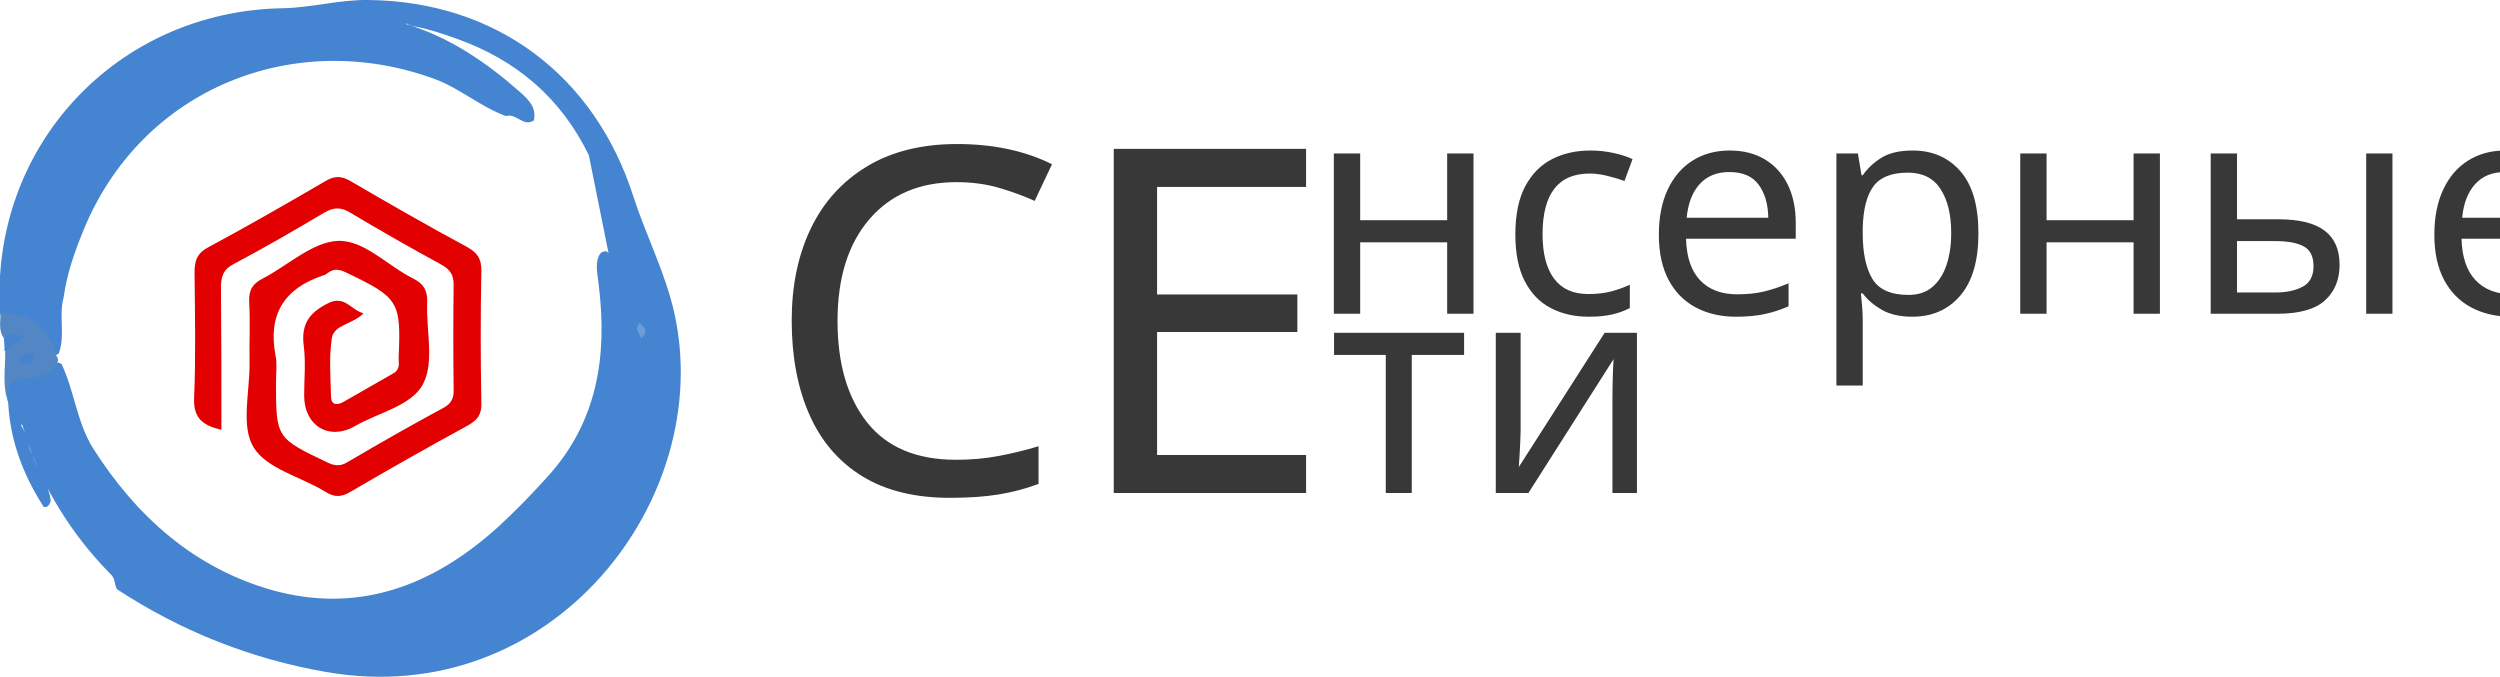
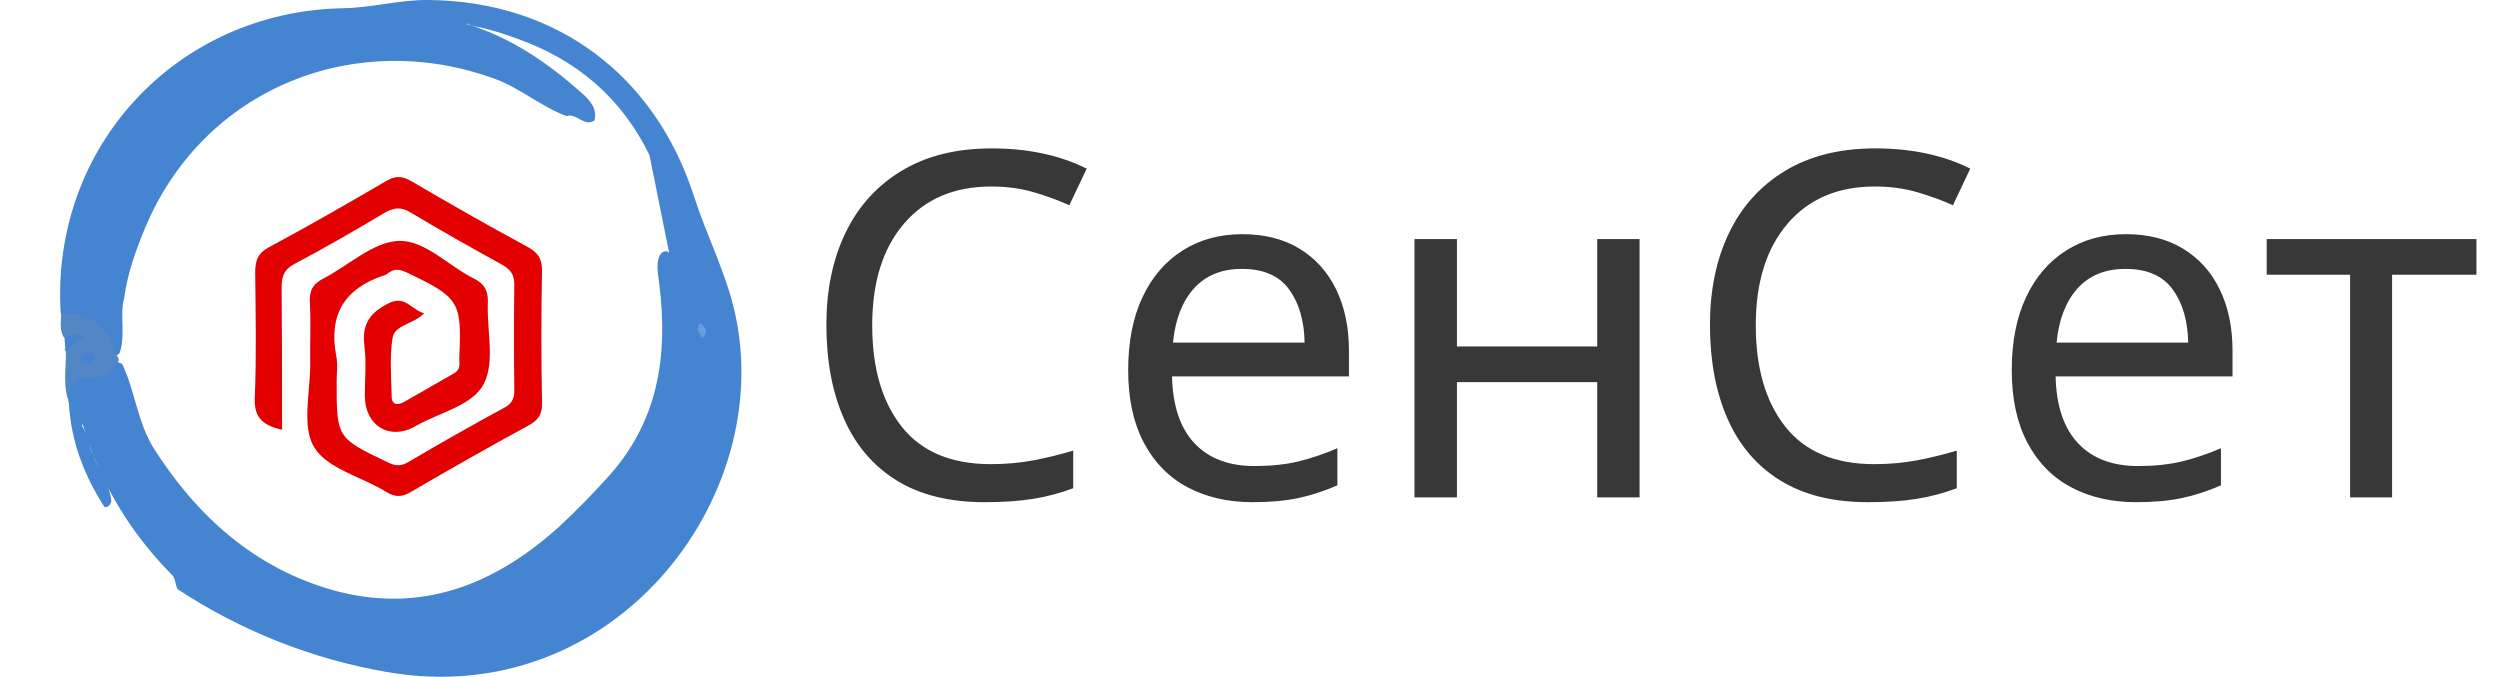
<svg xmlns="http://www.w3.org/2000/svg" version="1.1" id="Слой_1" x="0px" y="0px" width="577px" height="156.2px" viewBox="0 0 577 156.2" style="enable-background:new 0 0 577 156.2;" xml:space="preserve">
  <style type="text/css">
- 	.st0{fill:#FDFDFE;}
- 	.st1{fill:#EBEBEB;}
- 	.st2{fill:#4987D2;}
- 	.st3{fill:#4F4F4F;}
- 	.st4{fill:#FDFBFB;}
- 	.st5{fill:#E40808;}
- 	.st6{fill:#383838;}
- 	.st7{font-family:'MyriadPro-Regular';}
- 	.st8{font-size:69px;}
- 	.st9{font-size:111.255px;}
- 	.st10{fill:#4484D0;}
- 	.st11{fill:#5286C5;}
- 	.st12{fill:#4684CE;}
- 	.st13{fill:#689BD9;}
- 	.st14{fill:#6B9DDA;}
- 	.st15{fill:#E30000;}
+ 	.st0{fill:#383838;}
+ 	.st1{font-family:'NeoSansCyr-Medium';}
+ 	.st2{font-size:111.255px;}
+ 	.st3{fill:#4484D0;}
+ 	.st4{fill:#5286C5;}
+ 	.st5{fill:#4684CE;}
+ 	.st6{fill:#689BD9;}
+ 	.st7{fill:#6B9DDA;}
+ 	.st8{fill:#E30000;}
</style>
-   <text transform="matrix(1 0 0 1 301.992 72.411)" class="st6 st7 st8">нсерные </text>
-   <text transform="matrix(1 0 0 1 175.9441 113.7895)" class="st6 st7 st9">СЕ</text>
  <g>
-     <text transform="matrix(1 0 0 1 306.5239 113.7891)" class="st6 st7 st8">ти</text>
-   </g>
-   <g>
-     <path class="st10" d="M135.9,35.8c-6.5-13.3-16.8-22-30.6-26.9c-3.1-1.1-6.3-2.2-9.6-2.8c-0.4-0.1-0.9-0.2-1.3-0.4   c-0.6-0.2,0.2-0.1-0.4-0.2c-0.5-0.1-0.5,0.1-0.1,0.1c10.1,3.1,18.5,8.9,26.3,15.8c1.8,1.6,3.7,3.5,3,6.4c-2.4,1.6-4.1-1.8-6.4-1   c-5.8-2.1-10.5-6.3-16.3-8.5c-32.4-12-67.9,2-81.3,35c-2,4.9-3.8,10-4.5,15.3c-1.2,4.2,0.4,8.7-1.1,12.9c-2.1,1.9-3.1,0-3.5-1.4   c-0.9-4.1-3.3-6-7.5-5.5c-1.8,0.2-2.2-1-2.6-2.4C-2.3,33.9,26.8,2.6,65.2,1.9C71.8,1.8,78.3-0.1,85,0c29.4,0.3,52.2,17.3,61.2,45.4   c2.9,9,7.3,17.4,9.4,26.7c9.7,42.9-28.1,92.1-80.3,83c-17.3-3-33.5-9.4-48.3-19.1c-0.6-1-0.4-2.4-1.3-3.3   c-8.1-8.2-14.3-17.6-18.5-28.4c-0.8-2-1.2-4-2.1-6.3c-0.1-0.3-0.2,0.3-0.2,0.3c1.5,2,1.4,4.6,2.6,6.7c1.1,3.7,3.9,6.7,4.2,10.7   c-0.3,0.8-0.7,1.5-1.6,1.3c-4.7-7.3-7.7-15.1-8.2-23.9c-0.9-5.9-0.9-6,4.4-7c2.3-0.5,4.3-1.6,6.4-2.4c0.5-0.1,1,0,1.5,0.3   c3,6.3,3.5,13.4,7.3,19.5c10,15.7,23.3,27.6,41.3,32.7c20.1,5.6,37.3-1.1,52.3-14.7c3.9-3.6,7.6-7.4,11.2-11.4   c11.6-12.7,13.9-27.9,11.9-44.2c-0.2-2-0.7-3.9-0.3-5.9c0.3-1.1,0.7-2.1,2.1-2c3.1,2.5,1.8,6.4,2.9,9.5c0,0.9,0,1.9,0,2.8   c0,0.7,0-0.2,0,0.5c0-0.1,0-0.1,0-0.2" />
-     <path class="st11" d="M0.1,72.1c0.1,0.1,0.3,0.3,0.4,0.3c6.8-0.2,10.7,3.3,12.4,9.6c0.6,0.7,0.7,1.3,0.1,2   c-1.3,2.5-3.8,3.1-6.2,3.2c-4,0.2-5.6,2-4.8,5.9C0.4,89.1,1.3,85,1.2,81c-1.2-0.9,4-2.3-0.2-2.8C-0.5,76.3,0.2,74.1,0.1,72.1z" />
-     <path class="st12" d="M0.9,78.2c1.3-1.5,2.7-1.4,4.7-0.4C3.9,78.9,2.5,80,1.1,81C1,80.1,1,79.1,0.9,78.2z" />
-     <path class="st13" d="M139.8,58.1c-0.3,0.7-0.7,1.4-1,2.1" />
-     <path class="st14" d="M148,78.1c-0.3-1.1-1.7-2.1-0.4-3.5C149.2,75.7,149.4,76.8,148,78.1C147.9,78.1,148,78.1,148,78.1z" />
-     <path class="st12" d="M5.8,84c-0.7-0.1-1.5-0.3-1.3-1.1c0.3-1,1.3-1.4,2.3-1.4c0.9,0,1,0.7,0.9,1.4C7.5,83.9,6.6,83.9,5.8,84z" />
-     <path class="st15" d="M83.9,72.3c-2.5,2.6-6.8,2.6-7.3,5.7c-0.7,4.4-0.3,9-0.2,13.5c0,2.1,1.5,2,2.8,1.3c3.9-2.2,7.8-4.5,11.7-6.7   c1.5-0.9,1.1-2.3,1.1-3.5c0.6-13.1,0-13.9-12.1-19.7c-1.5-0.7-2.7-1-4.1,0c-0.4,0.3-0.8,0.6-1.3,0.7c-9,3-12.7,9.1-10.9,18.5   c0.4,1.9,0.1,4,0.1,6c0,13,0,13,12,18.7c1.7,0.8,3,0.8,4.6-0.2c7.3-4.3,14.7-8.5,22.1-12.5c1.9-1,2.4-2.4,2.3-4.4   c-0.1-8-0.1-16,0-24c0-2.4-0.9-3.5-2.8-4.6c-7.1-3.9-14.2-7.9-21.2-12.1c-2.2-1.3-3.8-1.1-5.9,0.1C67.9,53.2,61,57.2,54,60.9   c-2.5,1.3-3,2.9-3,5.5c0.1,10.8,0.1,21.6,0.1,32.8c-4.2-1-6.5-2.6-6.3-7.3c0.4-9.6,0.2-19.3,0.1-29c0-2.8,0.6-4.5,3.3-5.9   c9.1-4.9,18-10,26.9-15.2c2.2-1.3,3.7-1.2,5.8,0C89.8,47,98.7,52.1,107.8,57c2.3,1.3,3.3,2.6,3.3,5.4c-0.2,10.2-0.2,20.3,0,30.5   c0.1,2.8-0.9,4.1-3.3,5.4c-9,4.9-18,10-26.9,15.2c-2.2,1.3-3.7,1.3-5.8,0c-5.7-3.5-13.6-5.3-16.6-10.3c-2.9-4.8-0.9-12.6-0.9-19.1   c-0.1-4.8,0.2-9.7-0.1-14.5c-0.1-2.8,0.9-4.2,3.3-5.4c5.7-3,11.3-8.3,17.1-8.6c6.1-0.3,11.6,5.8,17.5,8.7c2.4,1.2,3.3,2.8,3.2,5.5   c-0.3,6.3,1.7,13.6-0.9,18.7c-2.5,5.1-10.3,6.7-15.7,9.8c-6,3.5-11.8,0-11.8-7c0-3.8,0.4-7.7-0.1-11.5c-0.6-4.8,1.1-7.5,5.4-9.7   C79.5,67.9,81,71.6,83.9,72.3z" />
+     <text transform="matrix(1 0 0 1 183.9465 114.7958)" class="st0 st1 st2">СенСет</text>
+     <g>
+       <path class="st3" d="M149.9,35.8c-6.5-13.3-16.8-22-30.6-26.9c-3.1-1.1-6.3-2.2-9.6-2.8c-0.4-0.1-0.9-0.2-1.3-0.4    c-0.6-0.2,0.2-0.1-0.4-0.2c-0.5-0.1-0.5,0.1-0.1,0.1c10.1,3.1,18.5,8.9,26.3,15.8c1.8,1.6,3.7,3.5,3,6.4c-2.4,1.6-4.1-1.8-6.4-1    c-5.8-2.1-10.5-6.3-16.3-8.5c-32.4-12-67.9,2-81.3,35c-2,4.9-3.8,10-4.5,15.3c-1.2,4.2,0.4,8.7-1.1,12.9c-2.1,1.9-3.1,0-3.5-1.4    c-0.9-4.1-3.3-6-7.5-5.5c-1.8,0.2-2.2-1-2.6-2.4C11.7,33.9,40.8,2.6,79.2,1.9C85.8,1.8,92.3-0.1,99,0    c29.4,0.3,52.2,17.3,61.2,45.4c2.9,9,7.3,17.4,9.4,26.7c9.7,42.9-28.1,92.1-80.3,83c-17.3-3-33.5-9.4-48.3-19.1    c-0.6-1-0.4-2.4-1.3-3.3c-8.1-8.2-14.3-17.6-18.5-28.4c-0.8-2-1.2-4-2.1-6.3c-0.1-0.3-0.2,0.3-0.2,0.3c1.5,2,1.4,4.6,2.6,6.7    c1.1,3.7,3.9,6.7,4.2,10.7c-0.3,0.8-0.7,1.5-1.6,1.3c-4.7-7.3-7.7-15.1-8.2-23.9c-0.9-5.9-0.9-6,4.4-7c2.3-0.5,4.3-1.6,6.4-2.4    c0.5-0.1,1,0,1.5,0.3c3,6.3,3.5,13.4,7.3,19.5c10,15.7,23.3,27.6,41.3,32.7c20.1,5.6,37.3-1.1,52.3-14.7    c3.9-3.6,7.6-7.4,11.2-11.4c11.6-12.7,13.9-27.9,11.9-44.2c-0.2-2-0.7-3.9-0.3-5.9c0.3-1.1,0.7-2.1,2.1-2c3.1,2.5,1.8,6.4,2.9,9.5    c0,0.9,0,1.9,0,2.8c0,0.7,0-0.2,0,0.5c0-0.1,0-0.1,0-0.2" />
+       <path class="st4" d="M14.1,72.1c0.1,0.1,0.3,0.3,0.4,0.3c6.8-0.2,10.7,3.3,12.4,9.6c0.6,0.7,0.7,1.3,0.1,2    c-1.3,2.5-3.8,3.1-6.2,3.2c-4,0.2-5.6,2-4.8,5.9c-1.6-4-0.7-8.1-0.8-12.1c-1.2-0.9,4-2.3-0.2-2.8C13.5,76.3,14.2,74.1,14.1,72.1z" />
+       <path class="st5" d="M14.9,78.2c1.3-1.5,2.7-1.4,4.7-0.4c-1.7,1.1-3.1,2.2-4.5,3.2C15,80.1,15,79.1,14.9,78.2z" />
+       <path class="st6" d="M153.8,58.1c-0.3,0.7-0.7,1.4-1,2.1" />
+       <path class="st7" d="M162,78.1c-0.3-1.1-1.7-2.1-0.4-3.5C163.2,75.7,163.4,76.8,162,78.1C161.9,78.1,162,78.1,162,78.1z" />
+       <path class="st5" d="M19.8,84c-0.7-0.1-1.5-0.3-1.3-1.1c0.3-1,1.3-1.4,2.3-1.4c0.9,0,1,0.7,0.9,1.4C21.5,83.9,20.6,83.9,19.8,84z" />
+       <path class="st8" d="M97.9,72.3c-2.5,2.6-6.8,2.6-7.3,5.7c-0.7,4.4-0.3,9-0.2,13.5c0,2.1,1.5,2,2.8,1.3c3.9-2.2,7.8-4.5,11.7-6.7    c1.5-0.9,1.1-2.3,1.1-3.5c0.6-13.1,0-13.9-12.1-19.7c-1.5-0.7-2.7-1-4.1,0c-0.4,0.3-0.8,0.6-1.3,0.7c-9,3-12.7,9.1-10.9,18.5    c0.4,1.9,0.1,4,0.1,6c0,13,0,13,12,18.7c1.7,0.8,3,0.8,4.6-0.2c7.3-4.3,14.7-8.5,22.1-12.5c1.9-1,2.4-2.4,2.3-4.4    c-0.1-8-0.1-16,0-24c0-2.4-0.9-3.5-2.8-4.6c-7.1-3.9-14.2-7.9-21.2-12.1c-2.2-1.3-3.8-1.1-5.9,0.1C81.9,53.2,75,57.2,68,60.9    c-2.5,1.3-3,2.9-3,5.5c0.1,10.8,0.1,21.6,0.1,32.8c-4.2-1-6.5-2.6-6.3-7.3c0.4-9.6,0.2-19.3,0.1-29c0-2.8,0.6-4.5,3.3-5.9    c9.1-4.9,18-10,26.9-15.2c2.2-1.3,3.7-1.2,5.8,0c8.9,5.2,17.8,10.3,26.9,15.2c2.3,1.3,3.3,2.6,3.3,5.4c-0.2,10.2-0.2,20.3,0,30.5    c0.1,2.8-0.9,4.1-3.3,5.4c-9,4.9-18,10-26.9,15.2c-2.2,1.3-3.7,1.3-5.8,0c-5.7-3.5-13.6-5.3-16.6-10.3c-2.9-4.8-0.9-12.6-0.9-19.1    c-0.1-4.8,0.2-9.7-0.1-14.5c-0.1-2.8,0.9-4.2,3.3-5.4c5.7-3,11.3-8.3,17.1-8.6c6.1-0.3,11.6,5.8,17.5,8.7c2.4,1.2,3.3,2.8,3.2,5.5    c-0.3,6.3,1.7,13.6-0.9,18.7c-2.5,5.1-10.3,6.7-15.7,9.8c-6,3.5-11.8,0-11.8-7c0-3.8,0.4-7.7-0.1-11.5c-0.6-4.8,1.1-7.5,5.4-9.7    C93.5,67.9,95,71.6,97.9,72.3z" />
+     </g>
  </g>
</svg>
